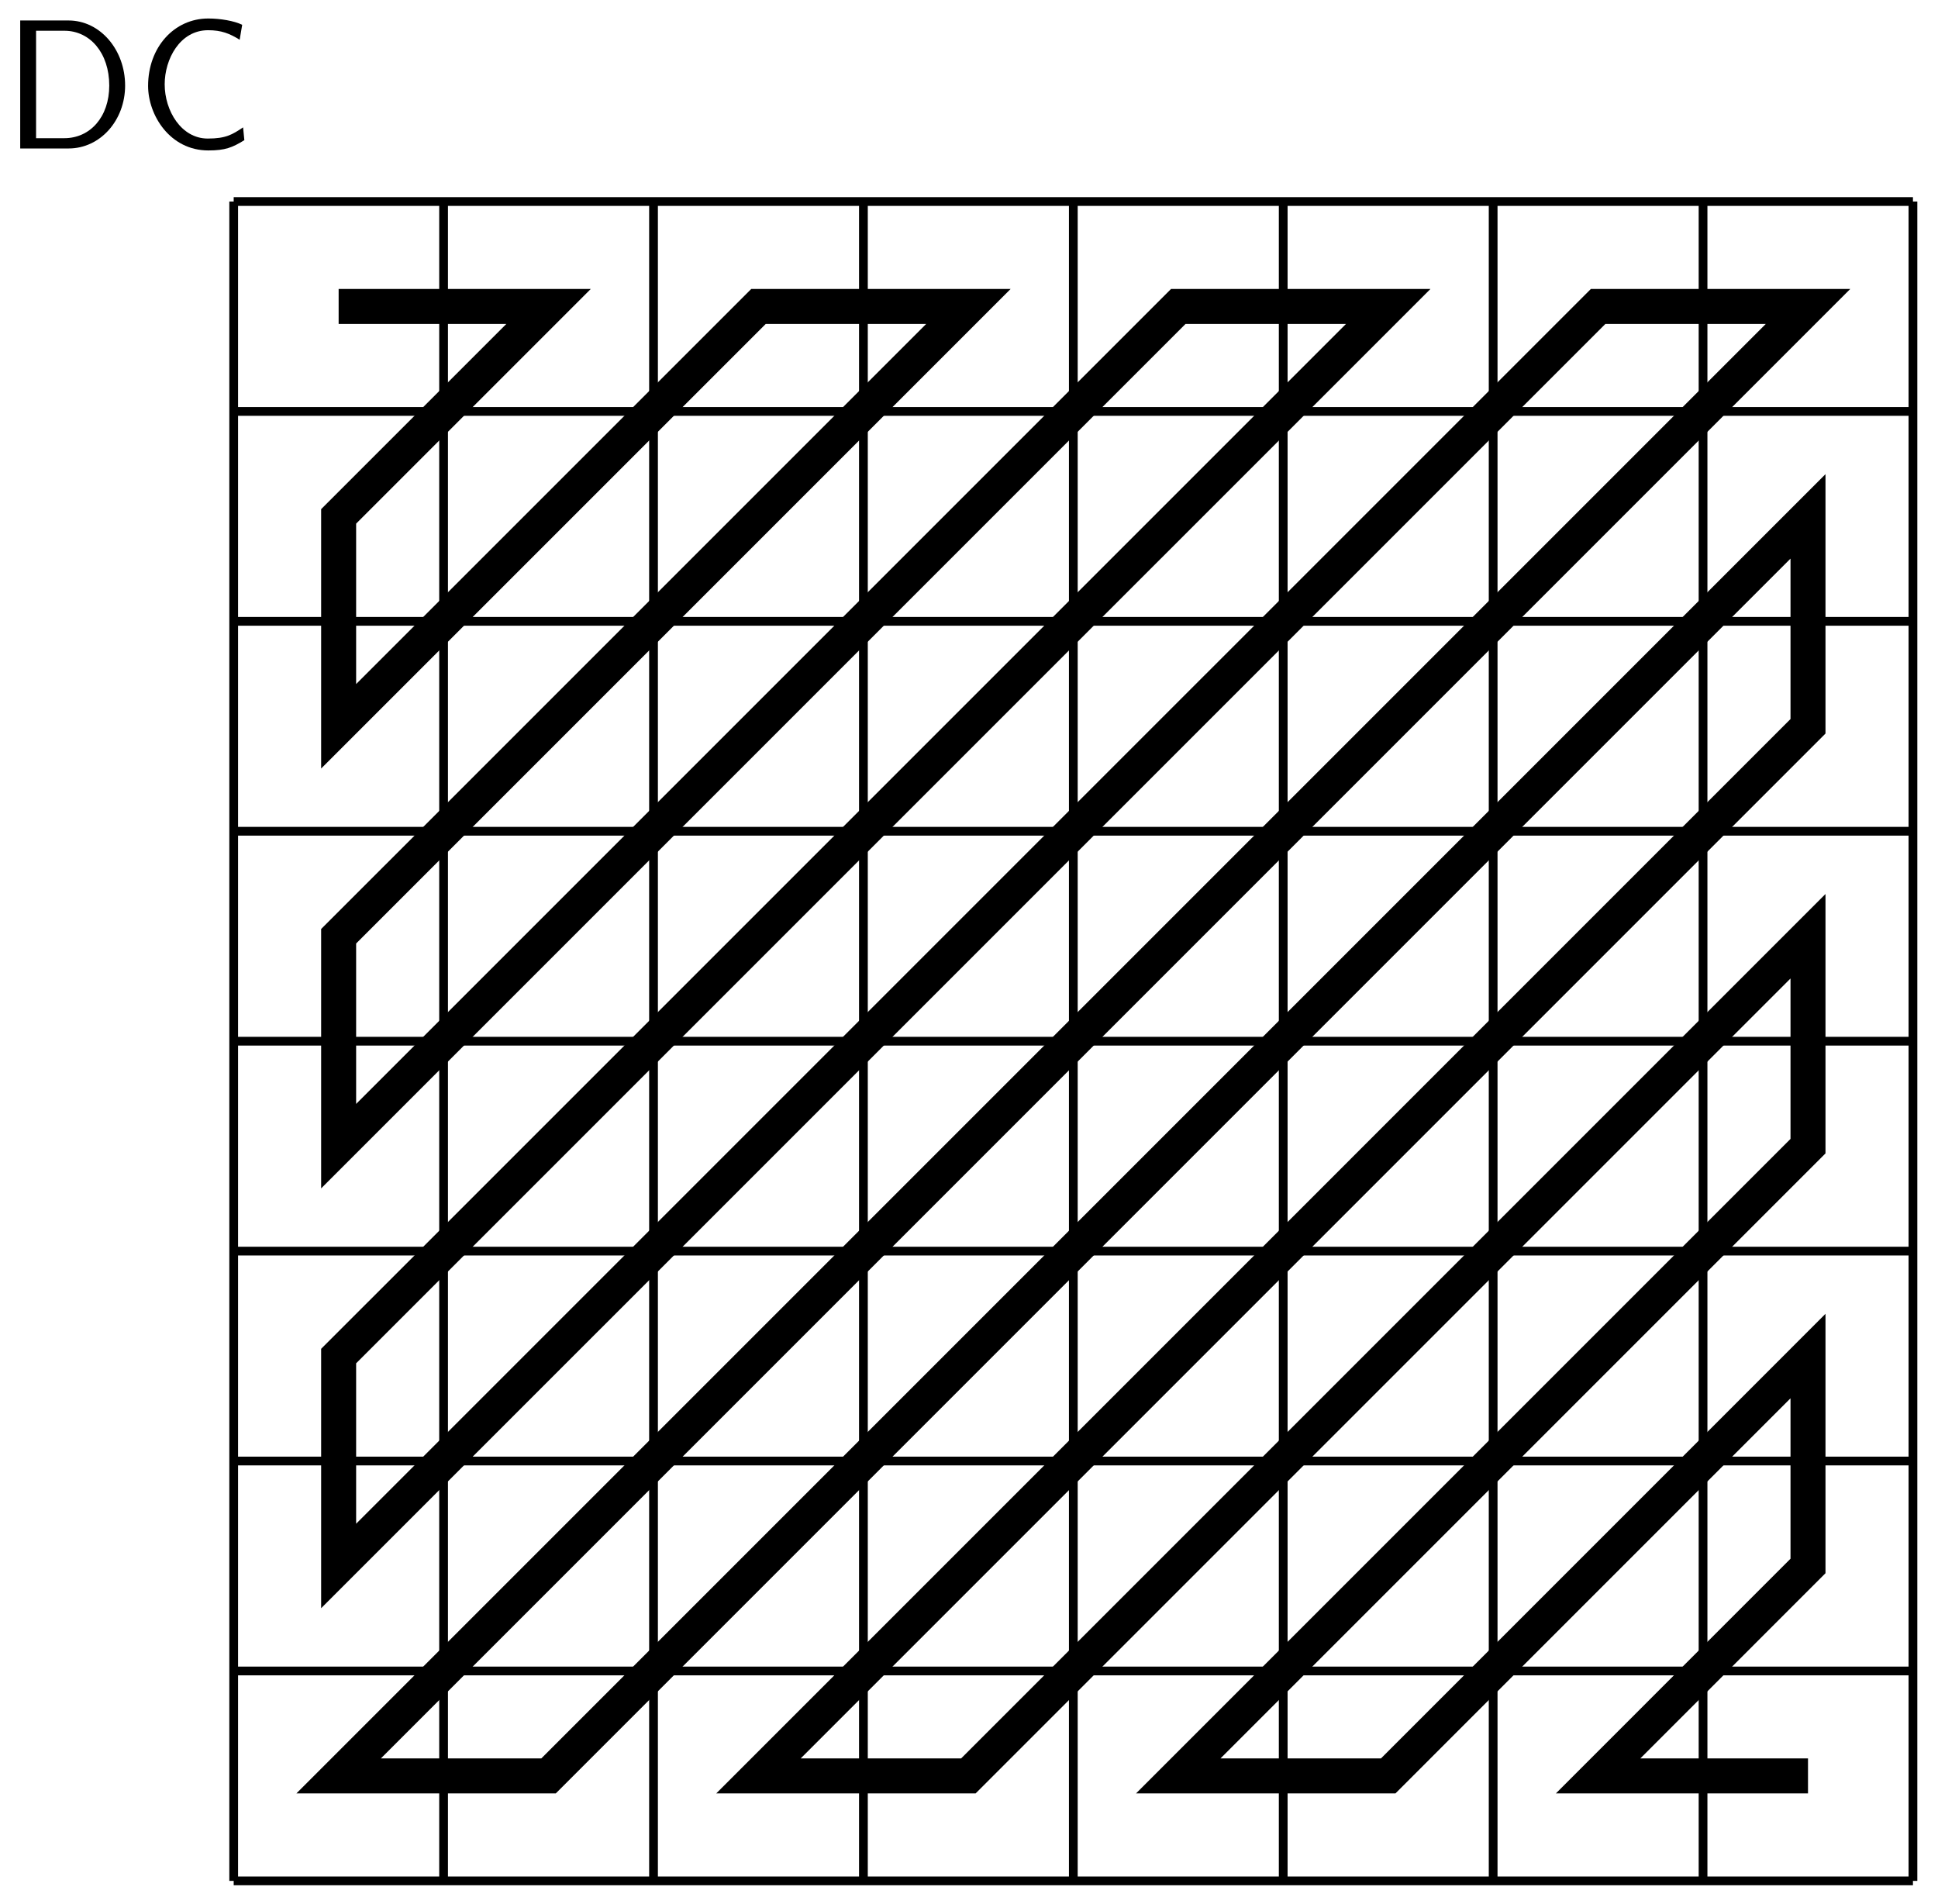
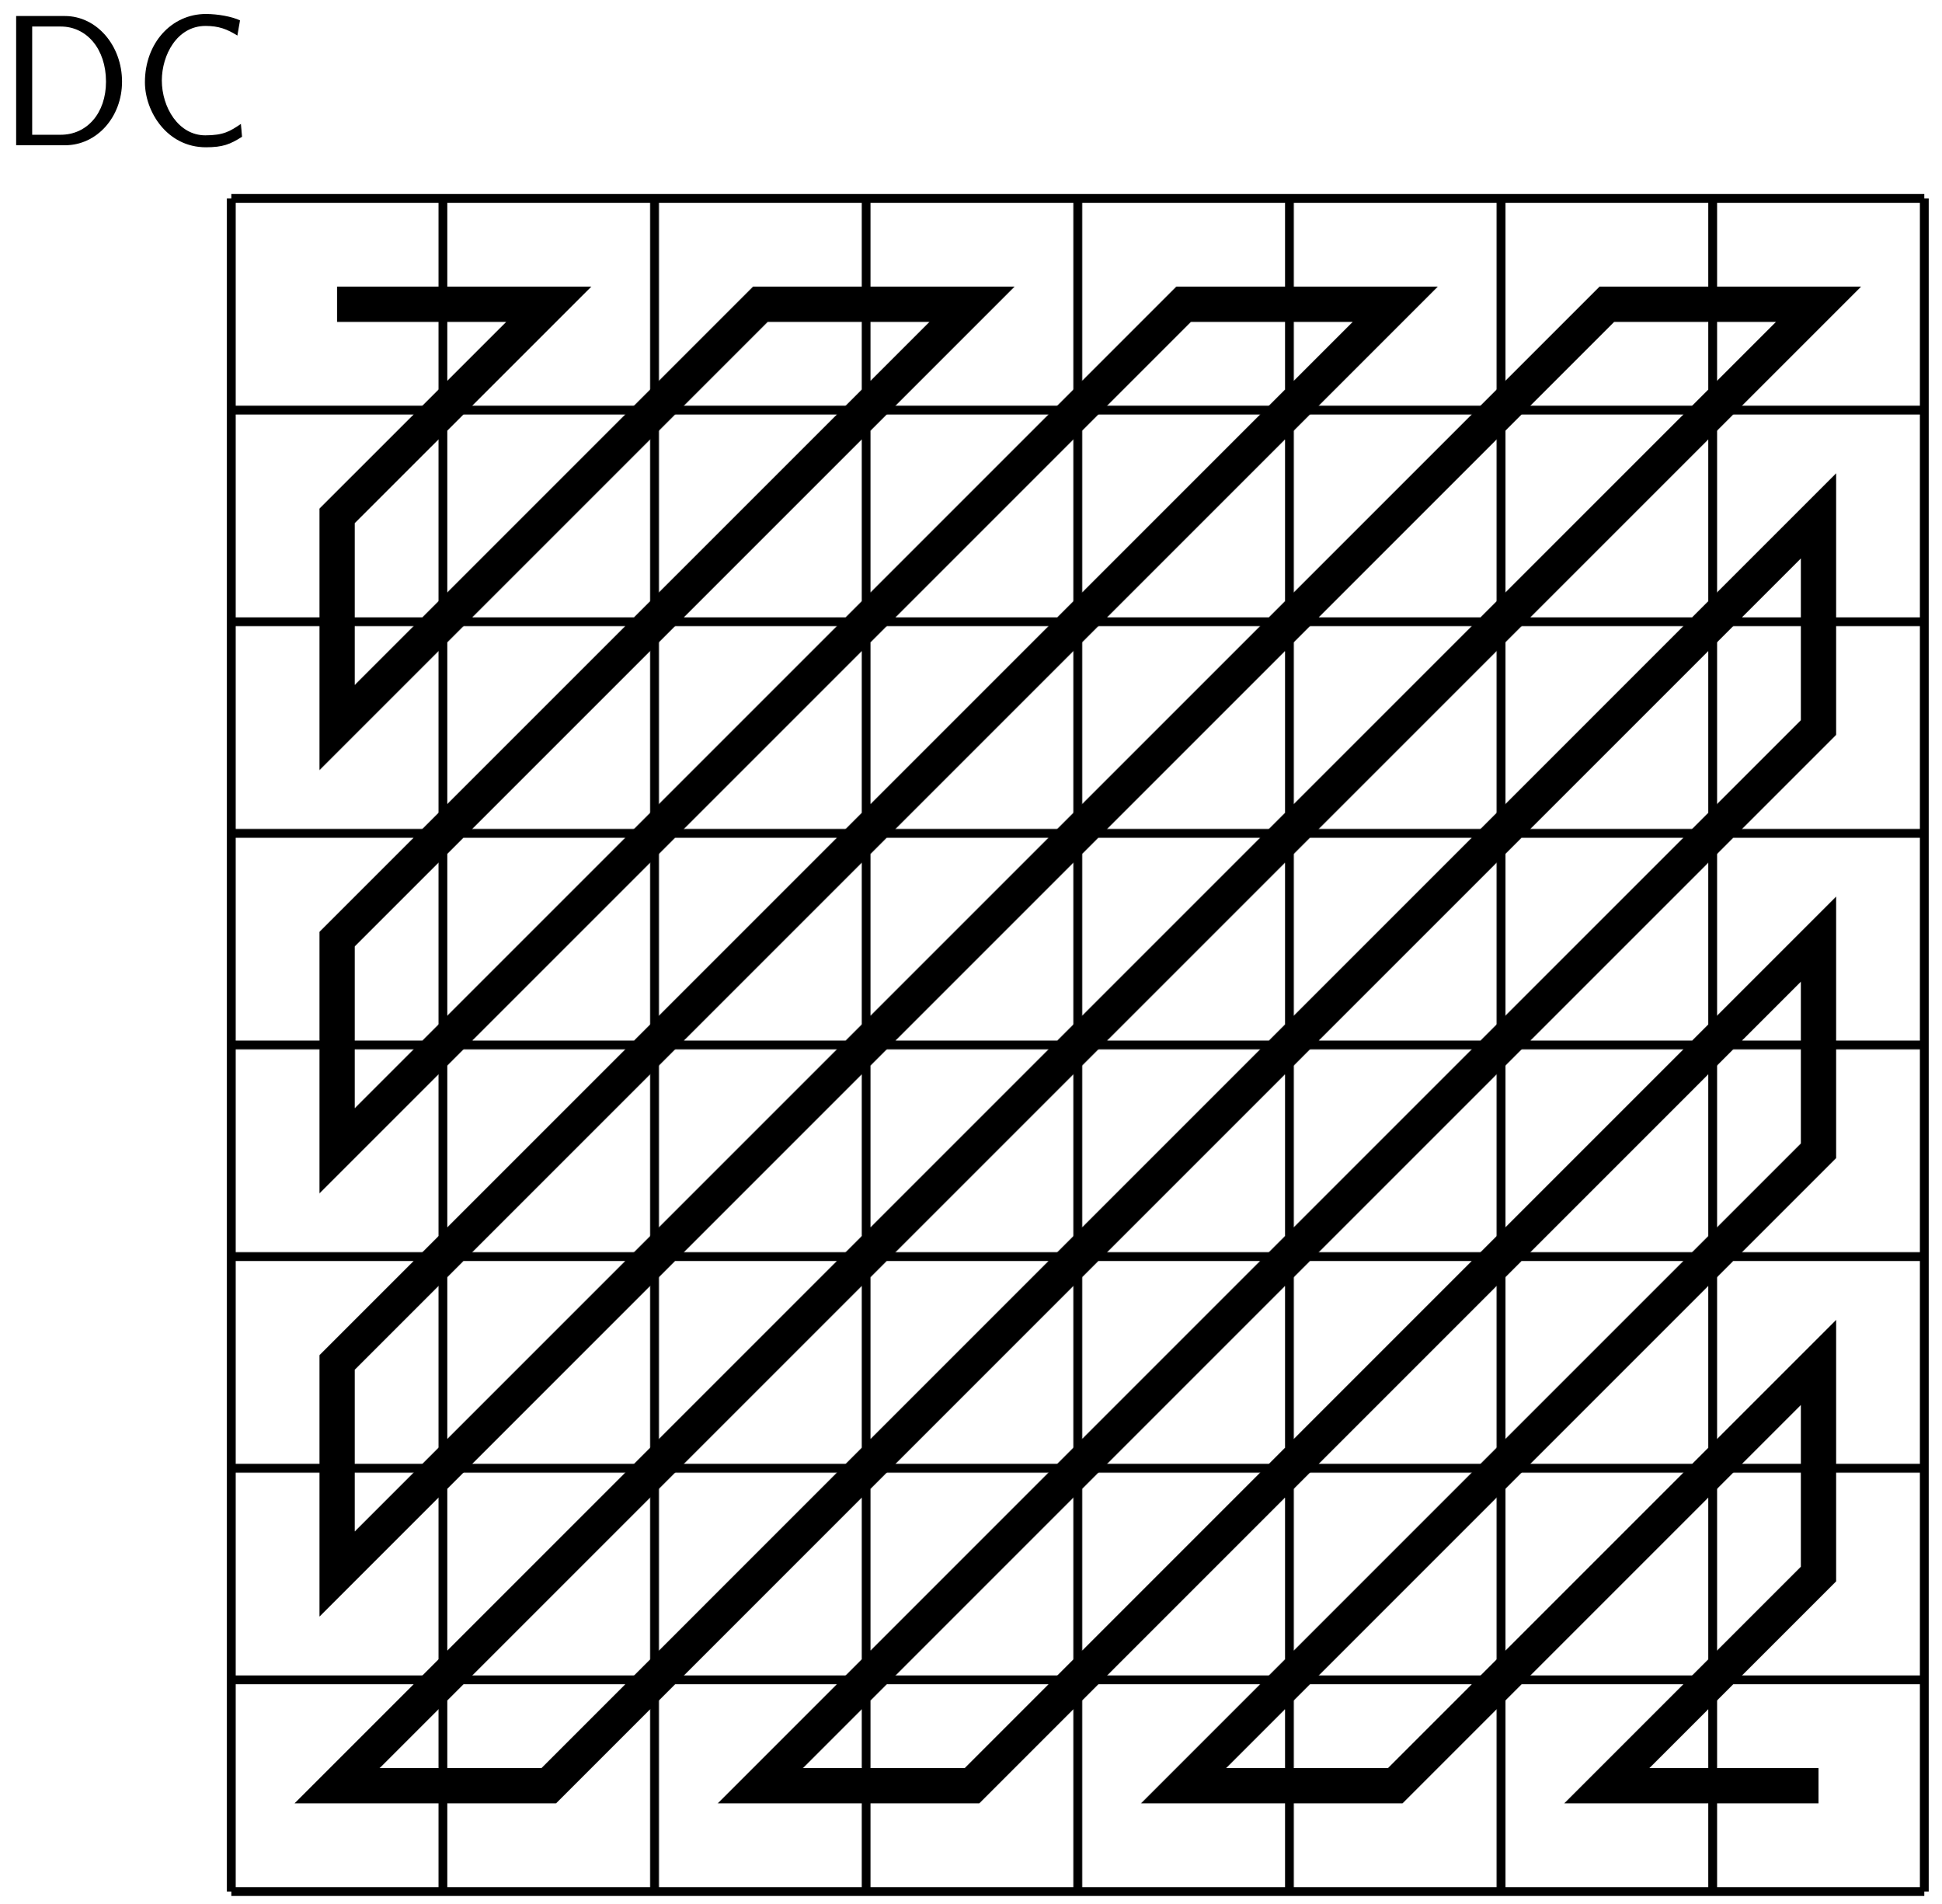
- <svg xmlns="http://www.w3.org/2000/svg" xmlns:xlink="http://www.w3.org/1999/xlink" width="168pt" height="165pt" viewBox="0 0 168 165" version="1.1">
+ <svg xmlns="http://www.w3.org/2000/svg" xmlns:xlink="http://www.w3.org/1999/xlink" width="104pt" height="102pt" viewBox="0 0 104 102" version="1.1">
  <defs>
    <g>
      <symbol overflow="visible" id="glyph0-0">
        <path style="stroke:none;" d="" />
      </symbol>
      <symbol overflow="visible" id="glyph0-1">
-         <path style="stroke:none;" d="M 1.531 -11.094 L 1.531 0 L 5.734 0 C 8.453 0 10.625 -2.422 10.625 -5.453 C 10.625 -8.547 8.469 -11.094 5.719 -11.094 Z M 2.906 -0.891 L 2.906 -10.203 L 5.359 -10.203 C 7.594 -10.203 9.25 -8.266 9.25 -5.453 C 9.25 -2.734 7.594 -0.891 5.359 -0.891 Z M 2.906 -0.891 " />
+         <path style="stroke:none;" d="M 0.953 -6.922 L 0.953 0 L 3.578 0 C 5.281 0 6.625 -1.516 6.625 -3.406 C 6.625 -5.328 5.281 -6.922 3.562 -6.922 Z M 1.812 -0.562 L 1.812 -6.359 L 3.344 -6.359 C 4.734 -6.359 5.766 -5.156 5.766 -3.406 C 5.766 -1.703 4.734 -0.562 3.344 -0.562 Z M 1.812 -0.562 " />
      </symbol>
      <symbol overflow="visible" id="glyph0-2">
-         <path style="stroke:none;" d="M 9.297 -1.828 C 8.359 -1.203 7.812 -0.859 6.234 -0.859 C 3.938 -0.859 2.5 -3.266 2.5 -5.562 C 2.5 -7.734 3.812 -10.25 6.266 -10.25 C 7.406 -10.25 8.125 -9.969 9 -9.422 L 9.219 -10.719 C 8.531 -11.062 7.312 -11.266 6.281 -11.266 C 3.328 -11.266 1.062 -8.781 1.062 -5.422 C 1.062 -2.891 2.953 0.172 6.281 0.172 C 7.75 0.172 8.359 -0.078 9.406 -0.719 Z M 9.297 -1.828 " />
+         <path style="stroke:none;" d="M 5.797 -1.141 C 5.219 -0.75 4.875 -0.531 3.891 -0.531 C 2.453 -0.531 1.562 -2.031 1.562 -3.469 C 1.562 -4.828 2.375 -6.391 3.906 -6.391 C 4.609 -6.391 5.062 -6.219 5.609 -5.875 L 5.75 -6.688 C 5.328 -6.891 4.562 -7.031 3.922 -7.031 C 2.078 -7.031 0.656 -5.469 0.656 -3.375 C 0.656 -1.797 1.844 0.109 3.922 0.109 C 4.828 0.109 5.219 -0.047 5.859 -0.453 Z M 5.797 -1.141 " />
      </symbol>
    </g>
    <clipPath id="clip1">
-       <path d="M 0 0.5 L 168 0.5 L 168 164.301 L 0 164.301 Z M 0 0.5 " />
+       <path d="M 0 0.086 L 104 0.086 L 104 102 L 0 102 Z M 0 0.086 " />
    </clipPath>
  </defs>
  <g id="surface1">
-     <path style="fill:none;stroke-width:7.582;stroke-linecap:butt;stroke-linejoin:miter;stroke:rgb(0%,0%,0%);stroke-opacity:1;stroke-miterlimit:10;" d="M 202.578 1475.312 L 1658.281 1475.312 " transform="matrix(0.1,0,0,-0.1,0,165)" />
-     <path style="fill:none;stroke-width:7.582;stroke-linecap:butt;stroke-linejoin:miter;stroke:rgb(0%,0%,0%);stroke-opacity:1;stroke-miterlimit:10;" d="M 202.578 1293.359 L 1658.281 1293.359 " transform="matrix(0.1,0,0,-0.1,0,165)" />
-     <path style="fill:none;stroke-width:7.582;stroke-linecap:butt;stroke-linejoin:miter;stroke:rgb(0%,0%,0%);stroke-opacity:1;stroke-miterlimit:10;" d="M 202.578 1111.406 L 1658.281 1111.406 " transform="matrix(0.1,0,0,-0.1,0,165)" />
-     <path style="fill:none;stroke-width:7.582;stroke-linecap:butt;stroke-linejoin:miter;stroke:rgb(0%,0%,0%);stroke-opacity:1;stroke-miterlimit:10;" d="M 202.578 929.453 L 1658.281 929.453 " transform="matrix(0.1,0,0,-0.1,0,165)" />
-     <path style="fill:none;stroke-width:7.582;stroke-linecap:butt;stroke-linejoin:miter;stroke:rgb(0%,0%,0%);stroke-opacity:1;stroke-miterlimit:10;" d="M 202.578 747.461 L 1658.281 747.461 " transform="matrix(0.1,0,0,-0.1,0,165)" />
-     <path style="fill:none;stroke-width:7.582;stroke-linecap:butt;stroke-linejoin:miter;stroke:rgb(0%,0%,0%);stroke-opacity:1;stroke-miterlimit:10;" d="M 202.578 565.508 L 1658.281 565.508 " transform="matrix(0.1,0,0,-0.1,0,165)" />
-     <path style="fill:none;stroke-width:7.582;stroke-linecap:butt;stroke-linejoin:miter;stroke:rgb(0%,0%,0%);stroke-opacity:1;stroke-miterlimit:10;" d="M 202.578 383.555 L 1658.281 383.555 " transform="matrix(0.1,0,0,-0.1,0,165)" />
-     <path style="fill:none;stroke-width:7.582;stroke-linecap:butt;stroke-linejoin:miter;stroke:rgb(0%,0%,0%);stroke-opacity:1;stroke-miterlimit:10;" d="M 202.578 201.562 L 1658.281 201.562 " transform="matrix(0.1,0,0,-0.1,0,165)" />
-     <path style="fill:none;stroke-width:7.582;stroke-linecap:butt;stroke-linejoin:miter;stroke:rgb(0%,0%,0%);stroke-opacity:1;stroke-miterlimit:10;" d="M 202.578 19.609 L 1658.281 19.609 " transform="matrix(0.1,0,0,-0.1,0,165)" />
-     <path style="fill:none;stroke-width:7.582;stroke-linecap:butt;stroke-linejoin:miter;stroke:rgb(0%,0%,0%);stroke-opacity:1;stroke-miterlimit:10;" d="M 202.578 1475.312 L 202.578 19.609 " transform="matrix(0.1,0,0,-0.1,0,165)" />
-     <path style="fill:none;stroke-width:7.582;stroke-linecap:butt;stroke-linejoin:miter;stroke:rgb(0%,0%,0%);stroke-opacity:1;stroke-miterlimit:10;" d="M 384.531 1475.312 L 384.531 19.609 " transform="matrix(0.1,0,0,-0.1,0,165)" />
-     <path style="fill:none;stroke-width:7.582;stroke-linecap:butt;stroke-linejoin:miter;stroke:rgb(0%,0%,0%);stroke-opacity:1;stroke-miterlimit:10;" d="M 566.523 1475.312 L 566.523 19.609 " transform="matrix(0.1,0,0,-0.1,0,165)" />
-     <path style="fill:none;stroke-width:7.582;stroke-linecap:butt;stroke-linejoin:miter;stroke:rgb(0%,0%,0%);stroke-opacity:1;stroke-miterlimit:10;" d="M 748.477 1475.312 L 748.477 19.609 " transform="matrix(0.1,0,0,-0.1,0,165)" />
-     <path style="fill:none;stroke-width:7.582;stroke-linecap:butt;stroke-linejoin:miter;stroke:rgb(0%,0%,0%);stroke-opacity:1;stroke-miterlimit:10;" d="M 930.43 1475.312 L 930.43 19.609 " transform="matrix(0.1,0,0,-0.1,0,165)" />
-     <path style="fill:none;stroke-width:7.582;stroke-linecap:butt;stroke-linejoin:miter;stroke:rgb(0%,0%,0%);stroke-opacity:1;stroke-miterlimit:10;" d="M 1112.383 1475.312 L 1112.383 19.609 " transform="matrix(0.1,0,0,-0.1,0,165)" />
-     <path style="fill:none;stroke-width:7.582;stroke-linecap:butt;stroke-linejoin:miter;stroke:rgb(0%,0%,0%);stroke-opacity:1;stroke-miterlimit:10;" d="M 1294.375 1475.312 L 1294.375 19.609 " transform="matrix(0.1,0,0,-0.1,0,165)" />
-     <path style="fill:none;stroke-width:7.582;stroke-linecap:butt;stroke-linejoin:miter;stroke:rgb(0%,0%,0%);stroke-opacity:1;stroke-miterlimit:10;" d="M 1476.328 1475.312 L 1476.328 19.609 " transform="matrix(0.1,0,0,-0.1,0,165)" />
-     <path style="fill:none;stroke-width:7.582;stroke-linecap:butt;stroke-linejoin:miter;stroke:rgb(0%,0%,0%);stroke-opacity:1;stroke-miterlimit:10;" d="M 1658.281 1475.312 L 1658.281 19.609 " transform="matrix(0.1,0,0,-0.1,0,165)" />
+     <path style="fill:none;stroke-width:4.724;stroke-linecap:butt;stroke-linejoin:miter;stroke:rgb(0%,0%,0%);stroke-opacity:1;stroke-miterlimit:10;" d="M 134.466 914.561 L 1041.497 914.561 " transform="matrix(0.1,0,0,-0.1,-1.056,102.085)" />
+     <path style="fill:none;stroke-width:4.724;stroke-linecap:butt;stroke-linejoin:miter;stroke:rgb(0%,0%,0%);stroke-opacity:1;stroke-miterlimit:10;" d="M 134.466 801.163 L 1041.497 801.163 " transform="matrix(0.1,0,0,-0.1,-1.056,102.085)" />
+     <path style="fill:none;stroke-width:4.724;stroke-linecap:butt;stroke-linejoin:miter;stroke:rgb(0%,0%,0%);stroke-opacity:1;stroke-miterlimit:10;" d="M 134.466 687.764 L 1041.497 687.764 " transform="matrix(0.1,0,0,-0.1,-1.056,102.085)" />
+     <path style="fill:none;stroke-width:4.724;stroke-linecap:butt;stroke-linejoin:miter;stroke:rgb(0%,0%,0%);stroke-opacity:1;stroke-miterlimit:10;" d="M 134.466 574.405 L 1041.497 574.405 " transform="matrix(0.1,0,0,-0.1,-1.056,102.085)" />
+     <path style="fill:none;stroke-width:4.724;stroke-linecap:butt;stroke-linejoin:miter;stroke:rgb(0%,0%,0%);stroke-opacity:1;stroke-miterlimit:10;" d="M 134.466 461.006 L 1041.497 461.006 " transform="matrix(0.1,0,0,-0.1,-1.056,102.085)" />
+     <path style="fill:none;stroke-width:4.724;stroke-linecap:butt;stroke-linejoin:miter;stroke:rgb(0%,0%,0%);stroke-opacity:1;stroke-miterlimit:10;" d="M 134.466 347.647 L 1041.497 347.647 " transform="matrix(0.1,0,0,-0.1,-1.056,102.085)" />
+     <path style="fill:none;stroke-width:4.724;stroke-linecap:butt;stroke-linejoin:miter;stroke:rgb(0%,0%,0%);stroke-opacity:1;stroke-miterlimit:10;" d="M 134.466 234.248 L 1041.497 234.248 " transform="matrix(0.1,0,0,-0.1,-1.056,102.085)" />
+     <path style="fill:none;stroke-width:4.724;stroke-linecap:butt;stroke-linejoin:miter;stroke:rgb(0%,0%,0%);stroke-opacity:1;stroke-miterlimit:10;" d="M 134.466 120.889 L 1041.497 120.889 " transform="matrix(0.1,0,0,-0.1,-1.056,102.085)" />
+     <path style="fill:none;stroke-width:4.724;stroke-linecap:butt;stroke-linejoin:miter;stroke:rgb(0%,0%,0%);stroke-opacity:1;stroke-miterlimit:10;" d="M 134.466 7.491 L 1041.497 7.491 " transform="matrix(0.1,0,0,-0.1,-1.056,102.085)" />
+     <path style="fill:none;stroke-width:4.724;stroke-linecap:butt;stroke-linejoin:miter;stroke:rgb(0%,0%,0%);stroke-opacity:1;stroke-miterlimit:10;" d="M 134.466 914.561 L 134.466 7.491 " transform="matrix(0.1,0,0,-0.1,-1.056,102.085)" />
+     <path style="fill:none;stroke-width:4.724;stroke-linecap:butt;stroke-linejoin:miter;stroke:rgb(0%,0%,0%);stroke-opacity:1;stroke-miterlimit:10;" d="M 247.826 914.561 L 247.826 7.491 " transform="matrix(0.1,0,0,-0.1,-1.056,102.085)" />
+     <path style="fill:none;stroke-width:4.724;stroke-linecap:butt;stroke-linejoin:miter;stroke:rgb(0%,0%,0%);stroke-opacity:1;stroke-miterlimit:10;" d="M 361.224 914.561 L 361.224 7.491 " transform="matrix(0.1,0,0,-0.1,-1.056,102.085)" />
+     <path style="fill:none;stroke-width:4.724;stroke-linecap:butt;stroke-linejoin:miter;stroke:rgb(0%,0%,0%);stroke-opacity:1;stroke-miterlimit:10;" d="M 474.583 914.561 L 474.583 7.491 " transform="matrix(0.1,0,0,-0.1,-1.056,102.085)" />
+     <path style="fill:none;stroke-width:4.724;stroke-linecap:butt;stroke-linejoin:miter;stroke:rgb(0%,0%,0%);stroke-opacity:1;stroke-miterlimit:10;" d="M 587.982 914.561 L 587.982 7.491 " transform="matrix(0.1,0,0,-0.1,-1.056,102.085)" />
+     <path style="fill:none;stroke-width:4.724;stroke-linecap:butt;stroke-linejoin:miter;stroke:rgb(0%,0%,0%);stroke-opacity:1;stroke-miterlimit:10;" d="M 701.38 914.561 L 701.38 7.491 " transform="matrix(0.1,0,0,-0.1,-1.056,102.085)" />
+     <path style="fill:none;stroke-width:4.724;stroke-linecap:butt;stroke-linejoin:miter;stroke:rgb(0%,0%,0%);stroke-opacity:1;stroke-miterlimit:10;" d="M 814.74 914.561 L 814.74 7.491 " transform="matrix(0.1,0,0,-0.1,-1.056,102.085)" />
+     <path style="fill:none;stroke-width:4.724;stroke-linecap:butt;stroke-linejoin:miter;stroke:rgb(0%,0%,0%);stroke-opacity:1;stroke-miterlimit:10;" d="M 928.138 914.561 L 928.138 7.491 " transform="matrix(0.1,0,0,-0.1,-1.056,102.085)" />
+     <path style="fill:none;stroke-width:4.724;stroke-linecap:butt;stroke-linejoin:miter;stroke:rgb(0%,0%,0%);stroke-opacity:1;stroke-miterlimit:10;" d="M 1041.497 914.561 L 1041.497 7.491 " transform="matrix(0.1,0,0,-0.1,-1.056,102.085)" />
    <g clip-path="url(#clip1)" clip-rule="nonzero">
-       <path style="fill:none;stroke-width:30.327;stroke-linecap:butt;stroke-linejoin:miter;stroke:rgb(0%,0%,0%);stroke-opacity:1;stroke-miterlimit:10;" d="M 293.555 1384.336 L 475.508 1384.336 L 293.555 1202.383 L 293.555 1020.43 L 657.5 1384.336 L 839.453 1384.336 L 293.555 838.438 L 293.555 656.484 L 1021.406 1384.336 L 1203.398 1384.336 L 293.555 474.531 L 293.555 292.578 L 1385.352 1384.336 L 1567.305 1384.336 L 293.555 110.586 L 475.508 110.586 L 1567.305 1202.383 L 1567.305 1020.43 L 657.5 110.586 L 839.453 110.586 L 1567.305 838.438 L 1567.305 656.484 L 1021.406 110.586 L 1203.398 110.586 L 1567.305 474.531 L 1567.305 292.578 L 1385.352 110.586 L 1567.305 110.586 " transform="matrix(0.1,0,0,-0.1,0,165)" />
+       <path style="fill:none;stroke-width:18.897;stroke-linecap:butt;stroke-linejoin:miter;stroke:rgb(0%,0%,0%);stroke-opacity:1;stroke-miterlimit:10;" d="M 191.146 857.842 L 304.544 857.842 L 191.146 744.483 L 191.146 631.084 L 417.904 857.842 L 531.302 857.842 L 191.146 517.725 L 191.146 404.327 L 644.662 857.842 L 758.06 857.842 L 191.146 290.928 L 191.146 177.569 L 871.419 857.842 L 984.818 857.842 L 191.146 64.17 L 304.544 64.17 L 984.818 744.483 L 984.818 631.084 L 417.904 64.17 L 531.302 64.17 L 984.818 517.725 L 984.818 404.327 L 644.662 64.17 L 758.06 64.17 L 984.818 290.928 L 984.818 177.569 L 871.419 64.17 L 984.818 64.17 " transform="matrix(0.1,0,0,-0.1,-1.056,102.085)" />
    </g>
    <g style="fill:rgb(0%,0%,0%);fill-opacity:1;">
-       <use xlink:href="#glyph0-1" x="0.221" y="12.869" />
-     </g>
-     <g style="fill:rgb(0%,0%,0%);fill-opacity:1;">
-       <use xlink:href="#glyph0-2" x="11.776" y="12.869" />
+       <use xlink:href="#glyph0-1" x="-0.088" y="7.78" />
+       <use xlink:href="#glyph0-2" x="7.107" y="7.78" />
    </g>
  </g>
</svg>
